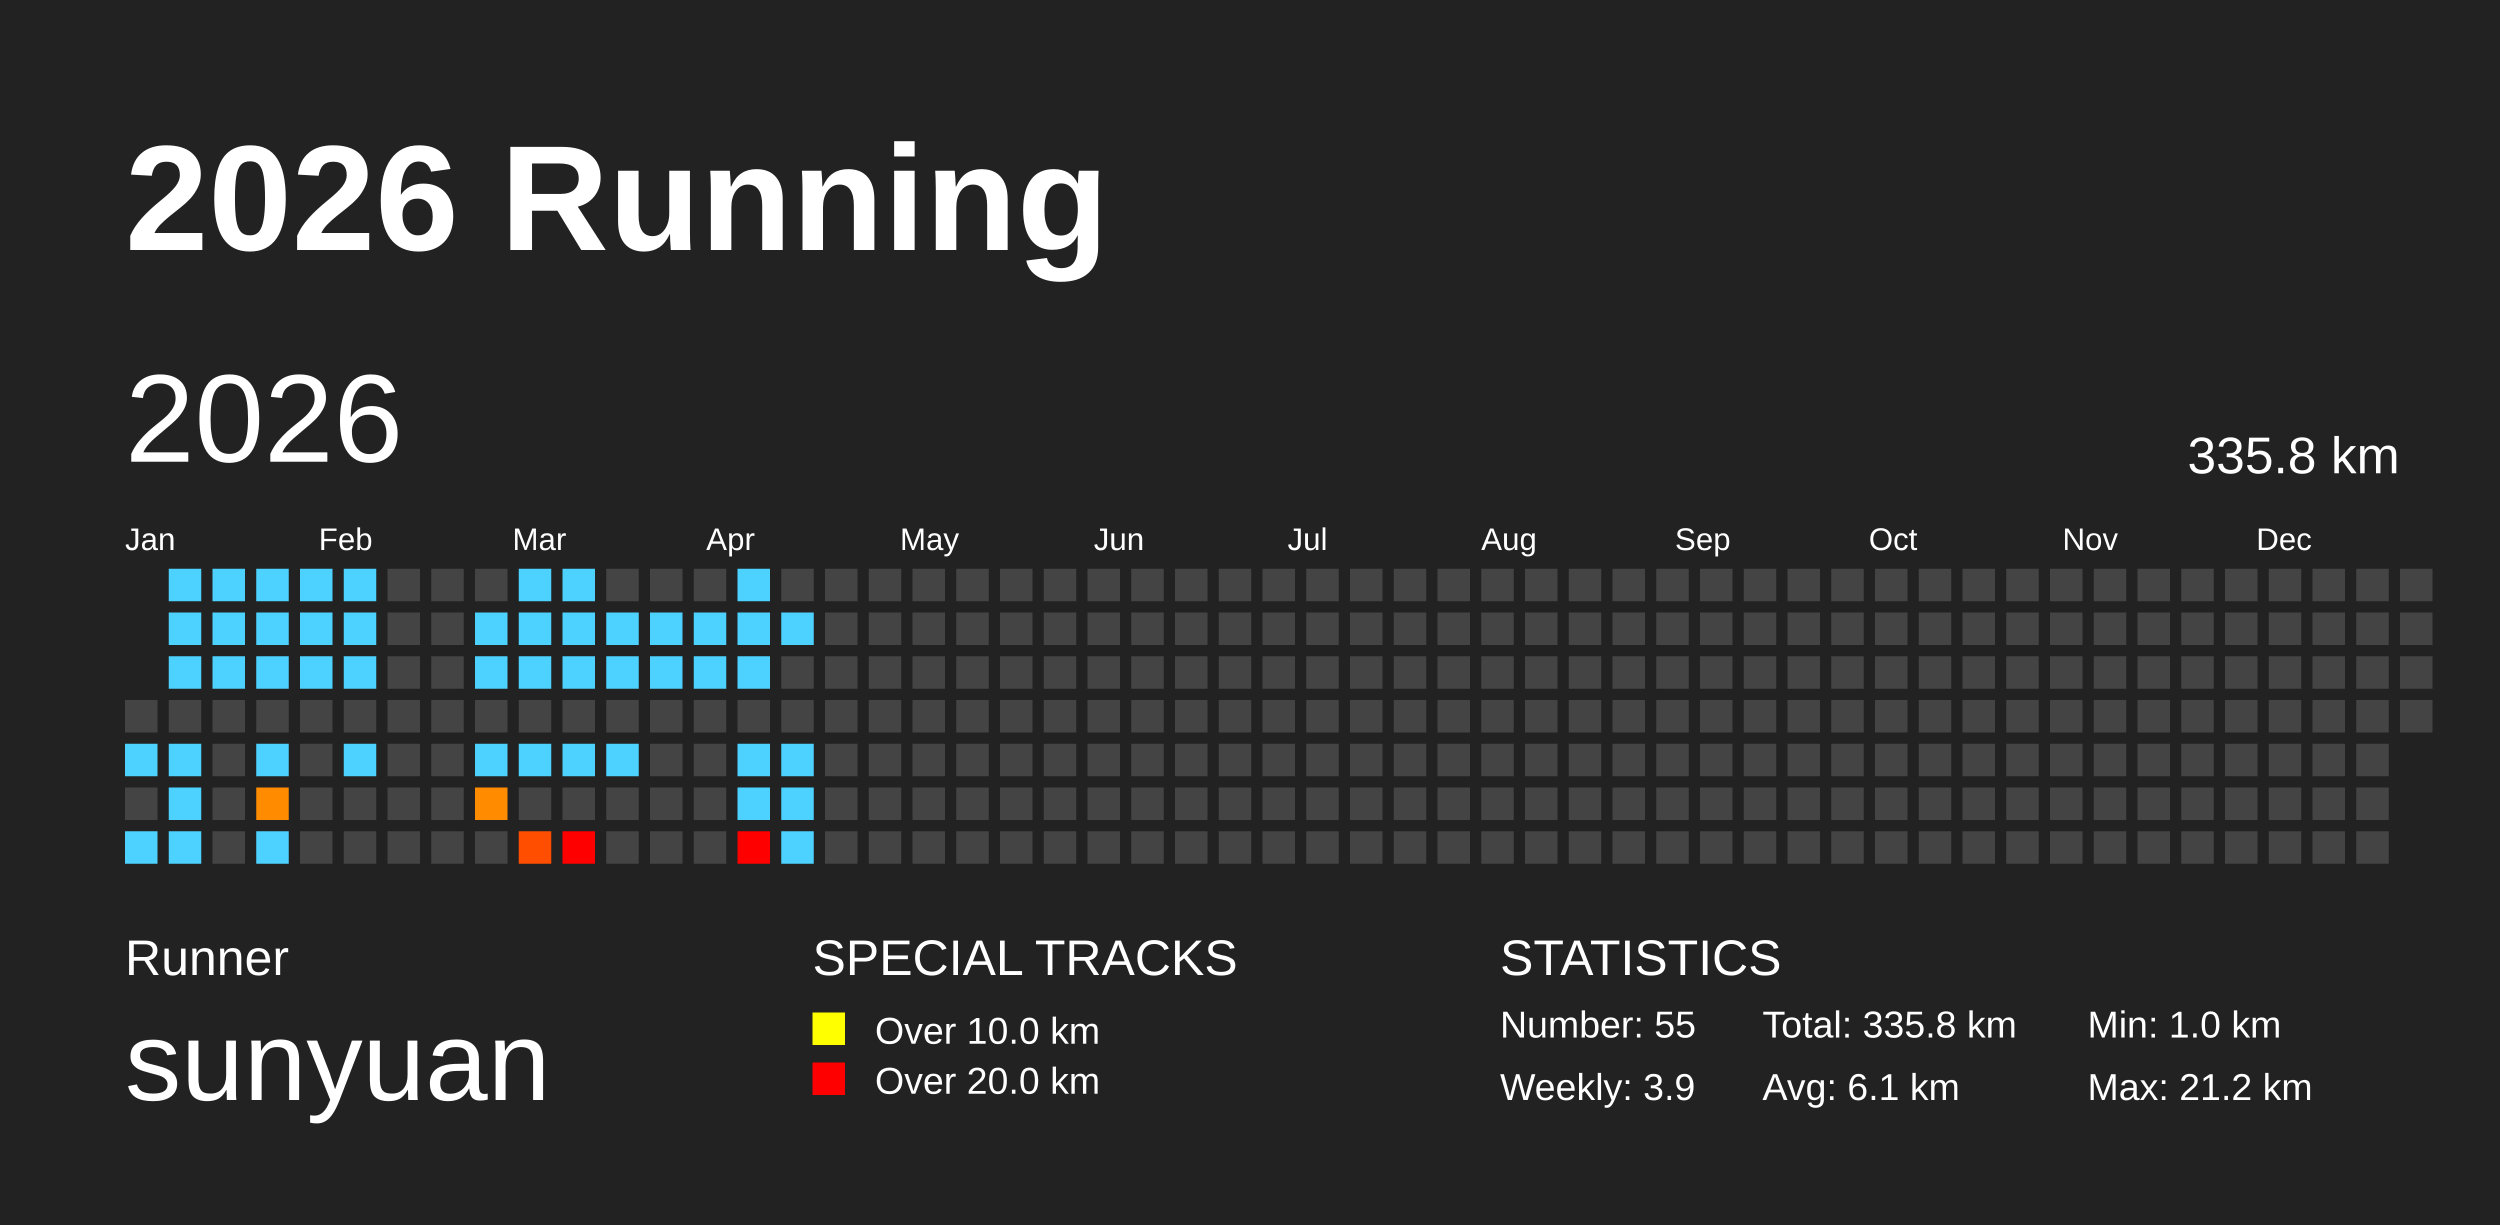
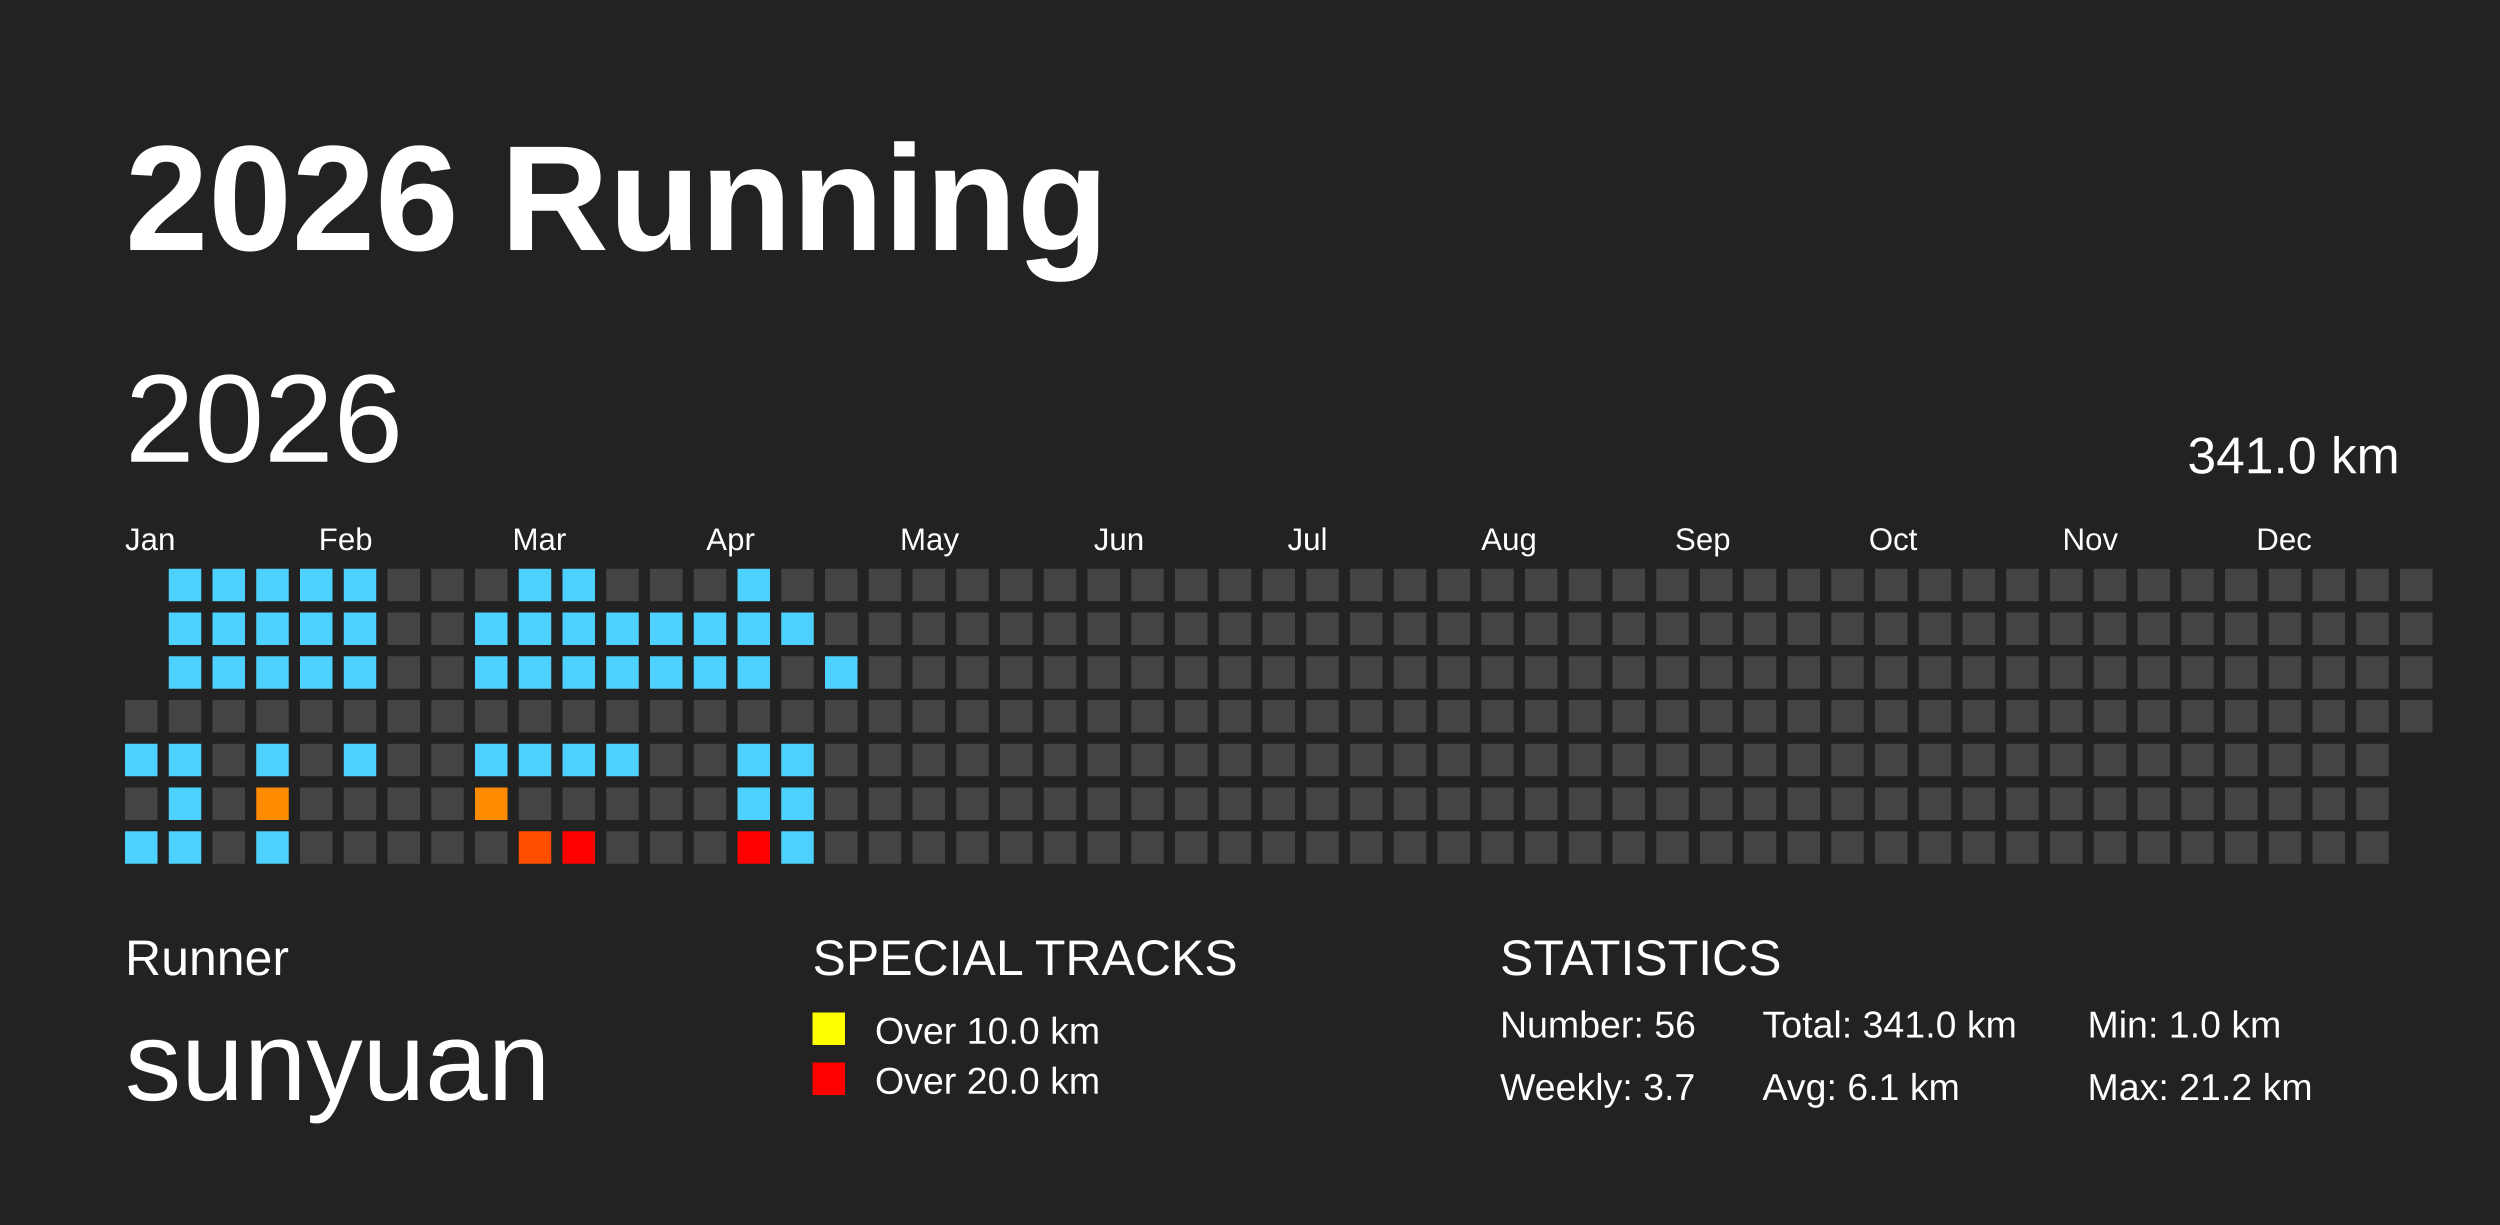
<svg xmlns="http://www.w3.org/2000/svg" baseProfile="full" height="98mm" version="1.1" viewBox="0,0,200,98" width="200mm">
  <defs />
  <rect fill="#222222" height="98" width="200" x="0" y="0" />
  <text fill="#FFFFFF" style="font-size:12px; font-family:Arial; font-weight:bold;" x="10" y="20">2026 Running</text>
  <text fill="#FFFFFF" style="font-size:4px; font-family:Arial" x="10" y="78">Runner</text>
  <text fill="#FFFFFF" style="font-size:9px; font-family:Arial" x="10" y="88">sunyuan</text>
  <text fill="#FFFFFF" style="font-size:4px; font-family:Arial" x="65" y="78">SPECIAL TRACKS</text>
  <rect fill="yellow" height="2.6" width="2.6" x="65" y="81" />
  <text fill="#FFFFFF" style="font-size:3px; font-family:Arial" x="70" y="83.5">Over 10.0 km</text>
  <rect fill="red" height="2.6" width="2.6" x="65" y="85" />
  <text fill="#FFFFFF" style="font-size:3px; font-family:Arial" x="70" y="87.5">Over 20.0 km</text>
  <text fill="#FFFFFF" style="font-size:4px; font-family:Arial" x="120" y="78">STATISTICS</text>
-   <text fill="#FFFFFF" style="font-size:3px; font-family:Arial" x="120" y="83">Number: 55</text>
-   <text fill="#FFFFFF" style="font-size:3px; font-family:Arial" x="120" y="88">Weekly: 3.9</text>
-   <text fill="#FFFFFF" style="font-size:3px; font-family:Arial" x="141" y="83">Total: 335.8 km</text>
+   <text fill="#FFFFFF" style="font-size:3px; font-family:Arial" x="120" y="83">Number: 56</text>
+   <text fill="#FFFFFF" style="font-size:3px; font-family:Arial" x="120" y="88">Weekly: 3.7</text>
+   <text fill="#FFFFFF" style="font-size:3px; font-family:Arial" x="141" y="83">Total: 341.0 km</text>
  <text fill="#FFFFFF" style="font-size:3px; font-family:Arial" x="141" y="88">Avg: 6.1 km</text>
  <text fill="#FFFFFF" style="font-size:3px; font-family:Arial" x="167" y="83">Min: 1.0 km</text>
  <text fill="#FFFFFF" style="font-size:3px; font-family:Arial" x="167" y="88">Max: 21.2 km</text>
  <text dominant-baseline="hanging" fill="#FFFFFF" style="font-size:10.0px; font-family:Arial;" x="10" y="30">2026</text>
-   <text dominant-baseline="hanging" fill="#FFFFFF" style="font-size:4.125px; font-family:Arial;" x="175" y="35">335.8 km</text>
+   <text dominant-baseline="hanging" fill="#FFFFFF" style="font-size:4.125px; font-family:Arial;" x="175" y="35">341.0 km</text>
  <text fill="#FFFFFF" style="font-size:2.5px; font-family:Arial" x="10.0" y="44">Jan</text>
  <text fill="#FFFFFF" style="font-size:2.5px; font-family:Arial" x="25.5" y="44">Feb</text>
  <text fill="#FFFFFF" style="font-size:2.5px; font-family:Arial" x="41.0" y="44">Mar</text>
  <text fill="#FFFFFF" style="font-size:2.5px; font-family:Arial" x="56.5" y="44">Apr</text>
  <text fill="#FFFFFF" style="font-size:2.5px; font-family:Arial" x="72.0" y="44">May</text>
  <text fill="#FFFFFF" style="font-size:2.5px; font-family:Arial" x="87.5" y="44">Jun</text>
  <text fill="#FFFFFF" style="font-size:2.5px; font-family:Arial" x="103.0" y="44">Jul</text>
  <text fill="#FFFFFF" style="font-size:2.5px; font-family:Arial" x="118.5" y="44">Aug</text>
  <text fill="#FFFFFF" style="font-size:2.5px; font-family:Arial" x="134.0" y="44">Sep</text>
  <text fill="#FFFFFF" style="font-size:2.5px; font-family:Arial" x="149.5" y="44">Oct</text>
  <text fill="#FFFFFF" style="font-size:2.5px; font-family:Arial" x="165.0" y="44">Nov</text>
  <text fill="#FFFFFF" style="font-size:2.5px; font-family:Arial" x="180.5" y="44">Dec</text>
  <rect fill="#444444" height="2.6" width="2.6" x="10.0" y="56.0" />
  <rect fill="#4dd2ff" height="2.6" width="2.6" x="10.0" y="59.5" />
  <rect fill="#444444" height="2.6" width="2.6" x="10.0" y="63.0" />
  <rect fill="#4dd2ff" height="2.6" width="2.6" x="10.0" y="66.5" />
  <rect fill="#4dd2ff" height="2.6" width="2.6" x="13.5" y="45.5" />
  <rect fill="#4dd2ff" height="2.6" width="2.6" x="13.5" y="49.0" />
  <rect fill="#4dd2ff" height="2.6" width="2.6" x="13.5" y="52.5" />
  <rect fill="#444444" height="2.6" width="2.6" x="13.5" y="56.0" />
  <rect fill="#4dd2ff" height="2.6" width="2.6" x="13.5" y="59.5" />
  <rect fill="#4dd2ff" height="2.6" width="2.6" x="13.5" y="63.0" />
  <rect fill="#4dd2ff" height="2.6" width="2.6" x="13.5" y="66.5" />
  <rect fill="#4dd2ff" height="2.6" width="2.6" x="17.0" y="45.5" />
  <rect fill="#4dd2ff" height="2.6" width="2.6" x="17.0" y="49.0" />
  <rect fill="#4dd2ff" height="2.6" width="2.6" x="17.0" y="52.5" />
  <rect fill="#444444" height="2.6" width="2.6" x="17.0" y="56.0" />
  <rect fill="#444444" height="2.6" width="2.6" x="17.0" y="59.5" />
  <rect fill="#444444" height="2.6" width="2.6" x="17.0" y="63.0" />
  <rect fill="#444444" height="2.6" width="2.6" x="17.0" y="66.5" />
  <rect fill="#4dd2ff" height="2.6" width="2.6" x="20.5" y="45.5" />
  <rect fill="#4dd2ff" height="2.6" width="2.6" x="20.5" y="49.0" />
  <rect fill="#4dd2ff" height="2.6" width="2.6" x="20.5" y="52.5" />
  <rect fill="#444444" height="2.6" width="2.6" x="20.5" y="56.0" />
  <rect fill="#4dd2ff" height="2.6" width="2.6" x="20.5" y="59.5" />
  <rect fill="#ff8b00" height="2.6" width="2.6" x="20.5" y="63.0" />
  <rect fill="#4dd2ff" height="2.6" width="2.6" x="20.5" y="66.5" />
  <rect fill="#4dd2ff" height="2.6" width="2.6" x="24.0" y="45.5" />
  <rect fill="#4dd2ff" height="2.6" width="2.6" x="24.0" y="49.0" />
  <rect fill="#4dd2ff" height="2.6" width="2.6" x="24.0" y="52.5" />
  <rect fill="#444444" height="2.6" width="2.6" x="24.0" y="56.0" />
  <rect fill="#444444" height="2.6" width="2.6" x="24.0" y="59.5" />
  <rect fill="#444444" height="2.6" width="2.6" x="24.0" y="63.0" />
  <rect fill="#444444" height="2.6" width="2.6" x="24.0" y="66.5" />
  <rect fill="#4dd2ff" height="2.6" width="2.6" x="27.5" y="45.5" />
  <rect fill="#4dd2ff" height="2.6" width="2.6" x="27.5" y="49.0" />
  <rect fill="#4dd2ff" height="2.6" width="2.6" x="27.5" y="52.5" />
  <rect fill="#444444" height="2.6" width="2.6" x="27.5" y="56.0" />
  <rect fill="#4dd2ff" height="2.6" width="2.6" x="27.5" y="59.5" />
  <rect fill="#444444" height="2.6" width="2.6" x="27.5" y="63.0" />
  <rect fill="#444444" height="2.6" width="2.6" x="27.5" y="66.5" />
  <rect fill="#444444" height="2.6" width="2.6" x="31.0" y="45.5" />
  <rect fill="#444444" height="2.6" width="2.6" x="31.0" y="49.0" />
  <rect fill="#444444" height="2.6" width="2.6" x="31.0" y="52.5" />
  <rect fill="#444444" height="2.6" width="2.6" x="31.0" y="56.0" />
  <rect fill="#444444" height="2.6" width="2.6" x="31.0" y="59.5" />
  <rect fill="#444444" height="2.6" width="2.6" x="31.0" y="63.0" />
  <rect fill="#444444" height="2.6" width="2.6" x="31.0" y="66.5" />
  <rect fill="#444444" height="2.6" width="2.6" x="34.5" y="45.5" />
  <rect fill="#444444" height="2.6" width="2.6" x="34.5" y="49.0" />
  <rect fill="#444444" height="2.6" width="2.6" x="34.5" y="52.5" />
  <rect fill="#444444" height="2.6" width="2.6" x="34.5" y="56.0" />
  <rect fill="#444444" height="2.6" width="2.6" x="34.5" y="59.5" />
  <rect fill="#444444" height="2.6" width="2.6" x="34.5" y="63.0" />
  <rect fill="#444444" height="2.6" width="2.6" x="34.5" y="66.5" />
  <rect fill="#444444" height="2.6" width="2.6" x="38.0" y="45.5" />
  <rect fill="#4dd2ff" height="2.6" width="2.6" x="38.0" y="49.0" />
  <rect fill="#4dd2ff" height="2.6" width="2.6" x="38.0" y="52.5" />
  <rect fill="#444444" height="2.6" width="2.6" x="38.0" y="56.0" />
  <rect fill="#4dd2ff" height="2.6" width="2.6" x="38.0" y="59.5" />
  <rect fill="#ff8c00" height="2.6" width="2.6" x="38.0" y="63.0" />
  <rect fill="#444444" height="2.6" width="2.6" x="38.0" y="66.5" />
  <rect fill="#4dd2ff" height="2.6" width="2.6" x="41.5" y="45.5" />
  <rect fill="#4dd2ff" height="2.6" width="2.6" x="41.5" y="49.0" />
  <rect fill="#4dd2ff" height="2.6" width="2.6" x="41.5" y="52.5" />
  <rect fill="#444444" height="2.6" width="2.6" x="41.5" y="56.0" />
  <rect fill="#4dd2ff" height="2.6" width="2.6" x="41.5" y="59.5" />
  <rect fill="#444444" height="2.6" width="2.6" x="41.5" y="63.0" />
  <rect fill="#ff4e00" height="2.6" width="2.6" x="41.5" y="66.5" />
  <rect fill="#4dd2ff" height="2.6" width="2.6" x="45.0" y="45.5" />
  <rect fill="#4dd2ff" height="2.6" width="2.6" x="45.0" y="49.0" />
  <rect fill="#4dd2ff" height="2.6" width="2.6" x="45.0" y="52.5" />
  <rect fill="#444444" height="2.6" width="2.6" x="45.0" y="56.0" />
  <rect fill="#4dd2ff" height="2.6" width="2.6" x="45.0" y="59.5" />
  <rect fill="#444444" height="2.6" width="2.6" x="45.0" y="63.0" />
  <rect fill="red" height="2.6" width="2.6" x="45.0" y="66.5" />
  <rect fill="#444444" height="2.6" width="2.6" x="48.5" y="45.5" />
  <rect fill="#4dd2ff" height="2.6" width="2.6" x="48.5" y="49.0" />
  <rect fill="#4dd2ff" height="2.6" width="2.6" x="48.5" y="52.5" />
  <rect fill="#444444" height="2.6" width="2.6" x="48.5" y="56.0" />
  <rect fill="#4dd2ff" height="2.6" width="2.6" x="48.5" y="59.5" />
  <rect fill="#444444" height="2.6" width="2.6" x="48.5" y="63.0" />
  <rect fill="#444444" height="2.6" width="2.6" x="48.5" y="66.5" />
  <rect fill="#444444" height="2.6" width="2.6" x="52.0" y="45.5" />
  <rect fill="#4dd2ff" height="2.6" width="2.6" x="52.0" y="49.0" />
  <rect fill="#4dd2ff" height="2.6" width="2.6" x="52.0" y="52.5" />
  <rect fill="#444444" height="2.6" width="2.6" x="52.0" y="56.0" />
  <rect fill="#444444" height="2.6" width="2.6" x="52.0" y="59.5" />
  <rect fill="#444444" height="2.6" width="2.6" x="52.0" y="63.0" />
  <rect fill="#444444" height="2.6" width="2.6" x="52.0" y="66.5" />
  <rect fill="#444444" height="2.6" width="2.6" x="55.5" y="45.5" />
  <rect fill="#4dd2ff" height="2.6" width="2.6" x="55.5" y="49.0" />
  <rect fill="#4dd2ff" height="2.6" width="2.6" x="55.5" y="52.5" />
  <rect fill="#444444" height="2.6" width="2.6" x="55.5" y="56.0" />
  <rect fill="#444444" height="2.6" width="2.6" x="55.5" y="59.5" />
  <rect fill="#444444" height="2.6" width="2.6" x="55.5" y="63.0" />
  <rect fill="#444444" height="2.6" width="2.6" x="55.5" y="66.5" />
  <rect fill="#4dd2ff" height="2.6" width="2.6" x="59.0" y="45.5" />
  <rect fill="#4dd2ff" height="2.6" width="2.6" x="59.0" y="49.0" />
  <rect fill="#4dd2ff" height="2.6" width="2.6" x="59.0" y="52.5" />
  <rect fill="#444444" height="2.6" width="2.6" x="59.0" y="56.0" />
  <rect fill="#4dd2ff" height="2.6" width="2.6" x="59.0" y="59.5" />
  <rect fill="#4dd2ff" height="2.6" width="2.6" x="59.0" y="63.0" />
  <rect fill="red" height="2.6" width="2.6" x="59.0" y="66.5" />
  <rect fill="#444444" height="2.6" width="2.6" x="62.5" y="45.5" />
  <rect fill="#4dd2ff" height="2.6" width="2.6" x="62.5" y="49.0" />
  <rect fill="#444444" height="2.6" width="2.6" x="62.5" y="52.5" />
  <rect fill="#444444" height="2.6" width="2.6" x="62.5" y="56.0" />
  <rect fill="#4dd2ff" height="2.6" width="2.6" x="62.5" y="59.5" />
  <rect fill="#4dd2ff" height="2.6" width="2.6" x="62.5" y="63.0" />
  <rect fill="#4dd2ff" height="2.6" width="2.6" x="62.5" y="66.5" />
  <rect fill="#444444" height="2.6" width="2.6" x="66.0" y="45.5" />
  <rect fill="#444444" height="2.6" width="2.6" x="66.0" y="49.0" />
-   <rect fill="#444444" height="2.6" width="2.6" x="66.0" y="52.5" />
+   <rect fill="#4dd2ff" height="2.6" width="2.6" x="66.0" y="52.5" />
  <rect fill="#444444" height="2.6" width="2.6" x="66.0" y="56.0" />
  <rect fill="#444444" height="2.6" width="2.6" x="66.0" y="59.5" />
  <rect fill="#444444" height="2.6" width="2.6" x="66.0" y="63.0" />
  <rect fill="#444444" height="2.6" width="2.6" x="66.0" y="66.5" />
  <rect fill="#444444" height="2.6" width="2.6" x="69.5" y="45.5" />
  <rect fill="#444444" height="2.6" width="2.6" x="69.5" y="49.0" />
  <rect fill="#444444" height="2.6" width="2.6" x="69.5" y="52.5" />
  <rect fill="#444444" height="2.6" width="2.6" x="69.5" y="56.0" />
  <rect fill="#444444" height="2.6" width="2.6" x="69.5" y="59.5" />
  <rect fill="#444444" height="2.6" width="2.6" x="69.5" y="63.0" />
  <rect fill="#444444" height="2.6" width="2.6" x="69.5" y="66.5" />
  <rect fill="#444444" height="2.6" width="2.6" x="73.0" y="45.5" />
  <rect fill="#444444" height="2.6" width="2.6" x="73.0" y="49.0" />
  <rect fill="#444444" height="2.6" width="2.6" x="73.0" y="52.5" />
  <rect fill="#444444" height="2.6" width="2.6" x="73.0" y="56.0" />
  <rect fill="#444444" height="2.6" width="2.6" x="73.0" y="59.5" />
  <rect fill="#444444" height="2.6" width="2.6" x="73.0" y="63.0" />
  <rect fill="#444444" height="2.6" width="2.6" x="73.0" y="66.5" />
  <rect fill="#444444" height="2.6" width="2.6" x="76.5" y="45.5" />
  <rect fill="#444444" height="2.6" width="2.6" x="76.5" y="49.0" />
  <rect fill="#444444" height="2.6" width="2.6" x="76.5" y="52.5" />
  <rect fill="#444444" height="2.6" width="2.6" x="76.5" y="56.0" />
  <rect fill="#444444" height="2.6" width="2.6" x="76.5" y="59.5" />
  <rect fill="#444444" height="2.6" width="2.6" x="76.5" y="63.0" />
  <rect fill="#444444" height="2.6" width="2.6" x="76.5" y="66.5" />
  <rect fill="#444444" height="2.6" width="2.6" x="80.0" y="45.5" />
  <rect fill="#444444" height="2.6" width="2.6" x="80.0" y="49.0" />
  <rect fill="#444444" height="2.6" width="2.6" x="80.0" y="52.5" />
  <rect fill="#444444" height="2.6" width="2.6" x="80.0" y="56.0" />
  <rect fill="#444444" height="2.6" width="2.6" x="80.0" y="59.5" />
  <rect fill="#444444" height="2.6" width="2.6" x="80.0" y="63.0" />
  <rect fill="#444444" height="2.6" width="2.6" x="80.0" y="66.5" />
  <rect fill="#444444" height="2.6" width="2.6" x="83.5" y="45.5" />
  <rect fill="#444444" height="2.6" width="2.6" x="83.5" y="49.0" />
  <rect fill="#444444" height="2.6" width="2.6" x="83.5" y="52.5" />
  <rect fill="#444444" height="2.6" width="2.6" x="83.5" y="56.0" />
  <rect fill="#444444" height="2.6" width="2.6" x="83.5" y="59.5" />
  <rect fill="#444444" height="2.6" width="2.6" x="83.5" y="63.0" />
  <rect fill="#444444" height="2.6" width="2.6" x="83.5" y="66.5" />
  <rect fill="#444444" height="2.6" width="2.6" x="87.0" y="45.5" />
  <rect fill="#444444" height="2.6" width="2.6" x="87.0" y="49.0" />
  <rect fill="#444444" height="2.6" width="2.6" x="87.0" y="52.5" />
  <rect fill="#444444" height="2.6" width="2.6" x="87.0" y="56.0" />
  <rect fill="#444444" height="2.6" width="2.6" x="87.0" y="59.5" />
  <rect fill="#444444" height="2.6" width="2.6" x="87.0" y="63.0" />
  <rect fill="#444444" height="2.6" width="2.6" x="87.0" y="66.5" />
  <rect fill="#444444" height="2.6" width="2.6" x="90.5" y="45.5" />
  <rect fill="#444444" height="2.6" width="2.6" x="90.5" y="49.0" />
  <rect fill="#444444" height="2.6" width="2.6" x="90.5" y="52.5" />
  <rect fill="#444444" height="2.6" width="2.6" x="90.5" y="56.0" />
  <rect fill="#444444" height="2.6" width="2.6" x="90.5" y="59.5" />
  <rect fill="#444444" height="2.6" width="2.6" x="90.5" y="63.0" />
  <rect fill="#444444" height="2.6" width="2.6" x="90.5" y="66.5" />
  <rect fill="#444444" height="2.6" width="2.6" x="94.0" y="45.5" />
  <rect fill="#444444" height="2.6" width="2.6" x="94.0" y="49.0" />
  <rect fill="#444444" height="2.6" width="2.6" x="94.0" y="52.5" />
  <rect fill="#444444" height="2.6" width="2.6" x="94.0" y="56.0" />
  <rect fill="#444444" height="2.6" width="2.6" x="94.0" y="59.5" />
  <rect fill="#444444" height="2.6" width="2.6" x="94.0" y="63.0" />
  <rect fill="#444444" height="2.6" width="2.6" x="94.0" y="66.5" />
  <rect fill="#444444" height="2.6" width="2.6" x="97.5" y="45.5" />
  <rect fill="#444444" height="2.6" width="2.6" x="97.5" y="49.0" />
  <rect fill="#444444" height="2.6" width="2.6" x="97.5" y="52.5" />
  <rect fill="#444444" height="2.6" width="2.6" x="97.5" y="56.0" />
  <rect fill="#444444" height="2.6" width="2.6" x="97.5" y="59.5" />
  <rect fill="#444444" height="2.6" width="2.6" x="97.5" y="63.0" />
  <rect fill="#444444" height="2.6" width="2.6" x="97.5" y="66.5" />
  <rect fill="#444444" height="2.6" width="2.6" x="101.0" y="45.5" />
  <rect fill="#444444" height="2.6" width="2.6" x="101.0" y="49.0" />
  <rect fill="#444444" height="2.6" width="2.6" x="101.0" y="52.5" />
  <rect fill="#444444" height="2.6" width="2.6" x="101.0" y="56.0" />
  <rect fill="#444444" height="2.6" width="2.6" x="101.0" y="59.5" />
  <rect fill="#444444" height="2.6" width="2.6" x="101.0" y="63.0" />
  <rect fill="#444444" height="2.6" width="2.6" x="101.0" y="66.5" />
  <rect fill="#444444" height="2.6" width="2.6" x="104.5" y="45.5" />
  <rect fill="#444444" height="2.6" width="2.6" x="104.5" y="49.0" />
  <rect fill="#444444" height="2.6" width="2.6" x="104.5" y="52.5" />
  <rect fill="#444444" height="2.6" width="2.6" x="104.5" y="56.0" />
  <rect fill="#444444" height="2.6" width="2.6" x="104.5" y="59.5" />
  <rect fill="#444444" height="2.6" width="2.6" x="104.5" y="63.0" />
  <rect fill="#444444" height="2.6" width="2.6" x="104.5" y="66.5" />
  <rect fill="#444444" height="2.6" width="2.6" x="108.0" y="45.5" />
  <rect fill="#444444" height="2.6" width="2.6" x="108.0" y="49.0" />
  <rect fill="#444444" height="2.6" width="2.6" x="108.0" y="52.5" />
  <rect fill="#444444" height="2.6" width="2.6" x="108.0" y="56.0" />
  <rect fill="#444444" height="2.6" width="2.6" x="108.0" y="59.5" />
  <rect fill="#444444" height="2.6" width="2.6" x="108.0" y="63.0" />
  <rect fill="#444444" height="2.6" width="2.6" x="108.0" y="66.5" />
  <rect fill="#444444" height="2.6" width="2.6" x="111.5" y="45.5" />
  <rect fill="#444444" height="2.6" width="2.6" x="111.5" y="49.0" />
  <rect fill="#444444" height="2.6" width="2.6" x="111.5" y="52.5" />
  <rect fill="#444444" height="2.6" width="2.6" x="111.5" y="56.0" />
  <rect fill="#444444" height="2.6" width="2.6" x="111.5" y="59.5" />
  <rect fill="#444444" height="2.6" width="2.6" x="111.5" y="63.0" />
  <rect fill="#444444" height="2.6" width="2.6" x="111.5" y="66.5" />
  <rect fill="#444444" height="2.6" width="2.6" x="115.0" y="45.5" />
  <rect fill="#444444" height="2.6" width="2.6" x="115.0" y="49.0" />
  <rect fill="#444444" height="2.6" width="2.6" x="115.0" y="52.5" />
  <rect fill="#444444" height="2.6" width="2.6" x="115.0" y="56.0" />
  <rect fill="#444444" height="2.6" width="2.6" x="115.0" y="59.5" />
  <rect fill="#444444" height="2.6" width="2.6" x="115.0" y="63.0" />
  <rect fill="#444444" height="2.6" width="2.6" x="115.0" y="66.5" />
  <rect fill="#444444" height="2.6" width="2.6" x="118.5" y="45.5" />
  <rect fill="#444444" height="2.6" width="2.6" x="118.5" y="49.0" />
  <rect fill="#444444" height="2.6" width="2.6" x="118.5" y="52.5" />
  <rect fill="#444444" height="2.6" width="2.6" x="118.5" y="56.0" />
  <rect fill="#444444" height="2.6" width="2.6" x="118.5" y="59.5" />
  <rect fill="#444444" height="2.6" width="2.6" x="118.5" y="63.0" />
  <rect fill="#444444" height="2.6" width="2.6" x="118.5" y="66.5" />
  <rect fill="#444444" height="2.6" width="2.6" x="122.0" y="45.5" />
  <rect fill="#444444" height="2.6" width="2.6" x="122.0" y="49.0" />
  <rect fill="#444444" height="2.6" width="2.6" x="122.0" y="52.5" />
  <rect fill="#444444" height="2.6" width="2.6" x="122.0" y="56.0" />
  <rect fill="#444444" height="2.6" width="2.6" x="122.0" y="59.5" />
  <rect fill="#444444" height="2.6" width="2.6" x="122.0" y="63.0" />
  <rect fill="#444444" height="2.6" width="2.6" x="122.0" y="66.5" />
  <rect fill="#444444" height="2.6" width="2.6" x="125.5" y="45.5" />
  <rect fill="#444444" height="2.6" width="2.6" x="125.5" y="49.0" />
  <rect fill="#444444" height="2.6" width="2.6" x="125.5" y="52.5" />
  <rect fill="#444444" height="2.6" width="2.6" x="125.5" y="56.0" />
  <rect fill="#444444" height="2.6" width="2.6" x="125.5" y="59.5" />
  <rect fill="#444444" height="2.6" width="2.6" x="125.5" y="63.0" />
  <rect fill="#444444" height="2.6" width="2.6" x="125.5" y="66.5" />
  <rect fill="#444444" height="2.6" width="2.6" x="129.0" y="45.5" />
  <rect fill="#444444" height="2.6" width="2.6" x="129.0" y="49.0" />
  <rect fill="#444444" height="2.6" width="2.6" x="129.0" y="52.5" />
  <rect fill="#444444" height="2.6" width="2.6" x="129.0" y="56.0" />
  <rect fill="#444444" height="2.6" width="2.6" x="129.0" y="59.5" />
  <rect fill="#444444" height="2.6" width="2.6" x="129.0" y="63.0" />
  <rect fill="#444444" height="2.6" width="2.6" x="129.0" y="66.5" />
  <rect fill="#444444" height="2.6" width="2.6" x="132.5" y="45.5" />
  <rect fill="#444444" height="2.6" width="2.6" x="132.5" y="49.0" />
  <rect fill="#444444" height="2.6" width="2.6" x="132.5" y="52.5" />
  <rect fill="#444444" height="2.6" width="2.6" x="132.5" y="56.0" />
  <rect fill="#444444" height="2.6" width="2.6" x="132.5" y="59.5" />
  <rect fill="#444444" height="2.6" width="2.6" x="132.5" y="63.0" />
  <rect fill="#444444" height="2.6" width="2.6" x="132.5" y="66.5" />
  <rect fill="#444444" height="2.6" width="2.6" x="136.0" y="45.5" />
  <rect fill="#444444" height="2.6" width="2.6" x="136.0" y="49.0" />
  <rect fill="#444444" height="2.6" width="2.6" x="136.0" y="52.5" />
  <rect fill="#444444" height="2.6" width="2.6" x="136.0" y="56.0" />
  <rect fill="#444444" height="2.6" width="2.6" x="136.0" y="59.5" />
  <rect fill="#444444" height="2.6" width="2.6" x="136.0" y="63.0" />
  <rect fill="#444444" height="2.6" width="2.6" x="136.0" y="66.5" />
  <rect fill="#444444" height="2.6" width="2.6" x="139.5" y="45.5" />
  <rect fill="#444444" height="2.6" width="2.6" x="139.5" y="49.0" />
  <rect fill="#444444" height="2.6" width="2.6" x="139.5" y="52.5" />
  <rect fill="#444444" height="2.6" width="2.6" x="139.5" y="56.0" />
  <rect fill="#444444" height="2.6" width="2.6" x="139.5" y="59.5" />
  <rect fill="#444444" height="2.6" width="2.6" x="139.5" y="63.0" />
  <rect fill="#444444" height="2.6" width="2.6" x="139.5" y="66.5" />
  <rect fill="#444444" height="2.6" width="2.6" x="143.0" y="45.5" />
  <rect fill="#444444" height="2.6" width="2.6" x="143.0" y="49.0" />
  <rect fill="#444444" height="2.6" width="2.6" x="143.0" y="52.5" />
  <rect fill="#444444" height="2.6" width="2.6" x="143.0" y="56.0" />
  <rect fill="#444444" height="2.6" width="2.6" x="143.0" y="59.5" />
  <rect fill="#444444" height="2.6" width="2.6" x="143.0" y="63.0" />
  <rect fill="#444444" height="2.6" width="2.6" x="143.0" y="66.5" />
  <rect fill="#444444" height="2.6" width="2.6" x="146.5" y="45.5" />
  <rect fill="#444444" height="2.6" width="2.6" x="146.5" y="49.0" />
  <rect fill="#444444" height="2.6" width="2.6" x="146.5" y="52.5" />
  <rect fill="#444444" height="2.6" width="2.6" x="146.5" y="56.0" />
  <rect fill="#444444" height="2.6" width="2.6" x="146.5" y="59.5" />
  <rect fill="#444444" height="2.6" width="2.6" x="146.5" y="63.0" />
  <rect fill="#444444" height="2.6" width="2.6" x="146.5" y="66.5" />
  <rect fill="#444444" height="2.6" width="2.6" x="150.0" y="45.5" />
  <rect fill="#444444" height="2.6" width="2.6" x="150.0" y="49.0" />
  <rect fill="#444444" height="2.6" width="2.6" x="150.0" y="52.5" />
  <rect fill="#444444" height="2.6" width="2.6" x="150.0" y="56.0" />
  <rect fill="#444444" height="2.6" width="2.6" x="150.0" y="59.5" />
  <rect fill="#444444" height="2.6" width="2.6" x="150.0" y="63.0" />
  <rect fill="#444444" height="2.6" width="2.6" x="150.0" y="66.5" />
  <rect fill="#444444" height="2.6" width="2.6" x="153.5" y="45.5" />
  <rect fill="#444444" height="2.6" width="2.6" x="153.5" y="49.0" />
  <rect fill="#444444" height="2.6" width="2.6" x="153.5" y="52.5" />
  <rect fill="#444444" height="2.6" width="2.6" x="153.5" y="56.0" />
  <rect fill="#444444" height="2.6" width="2.6" x="153.5" y="59.5" />
  <rect fill="#444444" height="2.6" width="2.6" x="153.5" y="63.0" />
  <rect fill="#444444" height="2.6" width="2.6" x="153.5" y="66.5" />
  <rect fill="#444444" height="2.6" width="2.6" x="157.0" y="45.5" />
  <rect fill="#444444" height="2.6" width="2.6" x="157.0" y="49.0" />
  <rect fill="#444444" height="2.6" width="2.6" x="157.0" y="52.5" />
  <rect fill="#444444" height="2.6" width="2.6" x="157.0" y="56.0" />
  <rect fill="#444444" height="2.6" width="2.6" x="157.0" y="59.5" />
  <rect fill="#444444" height="2.6" width="2.6" x="157.0" y="63.0" />
  <rect fill="#444444" height="2.6" width="2.6" x="157.0" y="66.5" />
  <rect fill="#444444" height="2.6" width="2.6" x="160.5" y="45.5" />
  <rect fill="#444444" height="2.6" width="2.6" x="160.5" y="49.0" />
  <rect fill="#444444" height="2.6" width="2.6" x="160.5" y="52.5" />
  <rect fill="#444444" height="2.6" width="2.6" x="160.5" y="56.0" />
  <rect fill="#444444" height="2.6" width="2.6" x="160.5" y="59.5" />
  <rect fill="#444444" height="2.6" width="2.6" x="160.5" y="63.0" />
  <rect fill="#444444" height="2.6" width="2.6" x="160.5" y="66.5" />
  <rect fill="#444444" height="2.6" width="2.6" x="164.0" y="45.5" />
  <rect fill="#444444" height="2.6" width="2.6" x="164.0" y="49.0" />
  <rect fill="#444444" height="2.6" width="2.6" x="164.0" y="52.5" />
  <rect fill="#444444" height="2.6" width="2.6" x="164.0" y="56.0" />
  <rect fill="#444444" height="2.6" width="2.6" x="164.0" y="59.5" />
  <rect fill="#444444" height="2.6" width="2.6" x="164.0" y="63.0" />
  <rect fill="#444444" height="2.6" width="2.6" x="164.0" y="66.5" />
  <rect fill="#444444" height="2.6" width="2.6" x="167.5" y="45.5" />
  <rect fill="#444444" height="2.6" width="2.6" x="167.5" y="49.0" />
  <rect fill="#444444" height="2.6" width="2.6" x="167.5" y="52.5" />
  <rect fill="#444444" height="2.6" width="2.6" x="167.5" y="56.0" />
  <rect fill="#444444" height="2.6" width="2.6" x="167.5" y="59.5" />
  <rect fill="#444444" height="2.6" width="2.6" x="167.5" y="63.0" />
  <rect fill="#444444" height="2.6" width="2.6" x="167.5" y="66.5" />
  <rect fill="#444444" height="2.6" width="2.6" x="171.0" y="45.5" />
  <rect fill="#444444" height="2.6" width="2.6" x="171.0" y="49.0" />
  <rect fill="#444444" height="2.6" width="2.6" x="171.0" y="52.5" />
  <rect fill="#444444" height="2.6" width="2.6" x="171.0" y="56.0" />
  <rect fill="#444444" height="2.6" width="2.6" x="171.0" y="59.5" />
  <rect fill="#444444" height="2.6" width="2.6" x="171.0" y="63.0" />
  <rect fill="#444444" height="2.6" width="2.6" x="171.0" y="66.5" />
  <rect fill="#444444" height="2.6" width="2.6" x="174.5" y="45.5" />
  <rect fill="#444444" height="2.6" width="2.6" x="174.5" y="49.0" />
  <rect fill="#444444" height="2.6" width="2.6" x="174.5" y="52.5" />
  <rect fill="#444444" height="2.6" width="2.6" x="174.5" y="56.0" />
  <rect fill="#444444" height="2.6" width="2.6" x="174.5" y="59.5" />
  <rect fill="#444444" height="2.6" width="2.6" x="174.5" y="63.0" />
  <rect fill="#444444" height="2.6" width="2.6" x="174.5" y="66.5" />
  <rect fill="#444444" height="2.6" width="2.6" x="178.0" y="45.5" />
  <rect fill="#444444" height="2.6" width="2.6" x="178.0" y="49.0" />
  <rect fill="#444444" height="2.6" width="2.6" x="178.0" y="52.5" />
  <rect fill="#444444" height="2.6" width="2.6" x="178.0" y="56.0" />
  <rect fill="#444444" height="2.6" width="2.6" x="178.0" y="59.5" />
  <rect fill="#444444" height="2.6" width="2.6" x="178.0" y="63.0" />
  <rect fill="#444444" height="2.6" width="2.6" x="178.0" y="66.5" />
  <rect fill="#444444" height="2.6" width="2.6" x="181.5" y="45.5" />
  <rect fill="#444444" height="2.6" width="2.6" x="181.5" y="49.0" />
  <rect fill="#444444" height="2.6" width="2.6" x="181.5" y="52.5" />
  <rect fill="#444444" height="2.6" width="2.6" x="181.5" y="56.0" />
  <rect fill="#444444" height="2.6" width="2.6" x="181.5" y="59.5" />
  <rect fill="#444444" height="2.6" width="2.6" x="181.5" y="63.0" />
  <rect fill="#444444" height="2.6" width="2.6" x="181.5" y="66.5" />
  <rect fill="#444444" height="2.6" width="2.6" x="185.0" y="45.5" />
  <rect fill="#444444" height="2.6" width="2.6" x="185.0" y="49.0" />
  <rect fill="#444444" height="2.6" width="2.6" x="185.0" y="52.5" />
  <rect fill="#444444" height="2.6" width="2.6" x="185.0" y="56.0" />
  <rect fill="#444444" height="2.6" width="2.6" x="185.0" y="59.5" />
  <rect fill="#444444" height="2.6" width="2.6" x="185.0" y="63.0" />
  <rect fill="#444444" height="2.6" width="2.6" x="185.0" y="66.5" />
  <rect fill="#444444" height="2.6" width="2.6" x="188.5" y="45.5" />
  <rect fill="#444444" height="2.6" width="2.6" x="188.5" y="49.0" />
  <rect fill="#444444" height="2.6" width="2.6" x="188.5" y="52.5" />
  <rect fill="#444444" height="2.6" width="2.6" x="188.5" y="56.0" />
  <rect fill="#444444" height="2.6" width="2.6" x="188.5" y="59.5" />
  <rect fill="#444444" height="2.6" width="2.6" x="188.5" y="63.0" />
  <rect fill="#444444" height="2.6" width="2.6" x="188.5" y="66.5" />
  <rect fill="#444444" height="2.6" width="2.6" x="192.0" y="45.5" />
  <rect fill="#444444" height="2.6" width="2.6" x="192.0" y="49.0" />
  <rect fill="#444444" height="2.6" width="2.6" x="192.0" y="52.5" />
  <rect fill="#444444" height="2.6" width="2.6" x="192.0" y="56.0" />
</svg>
